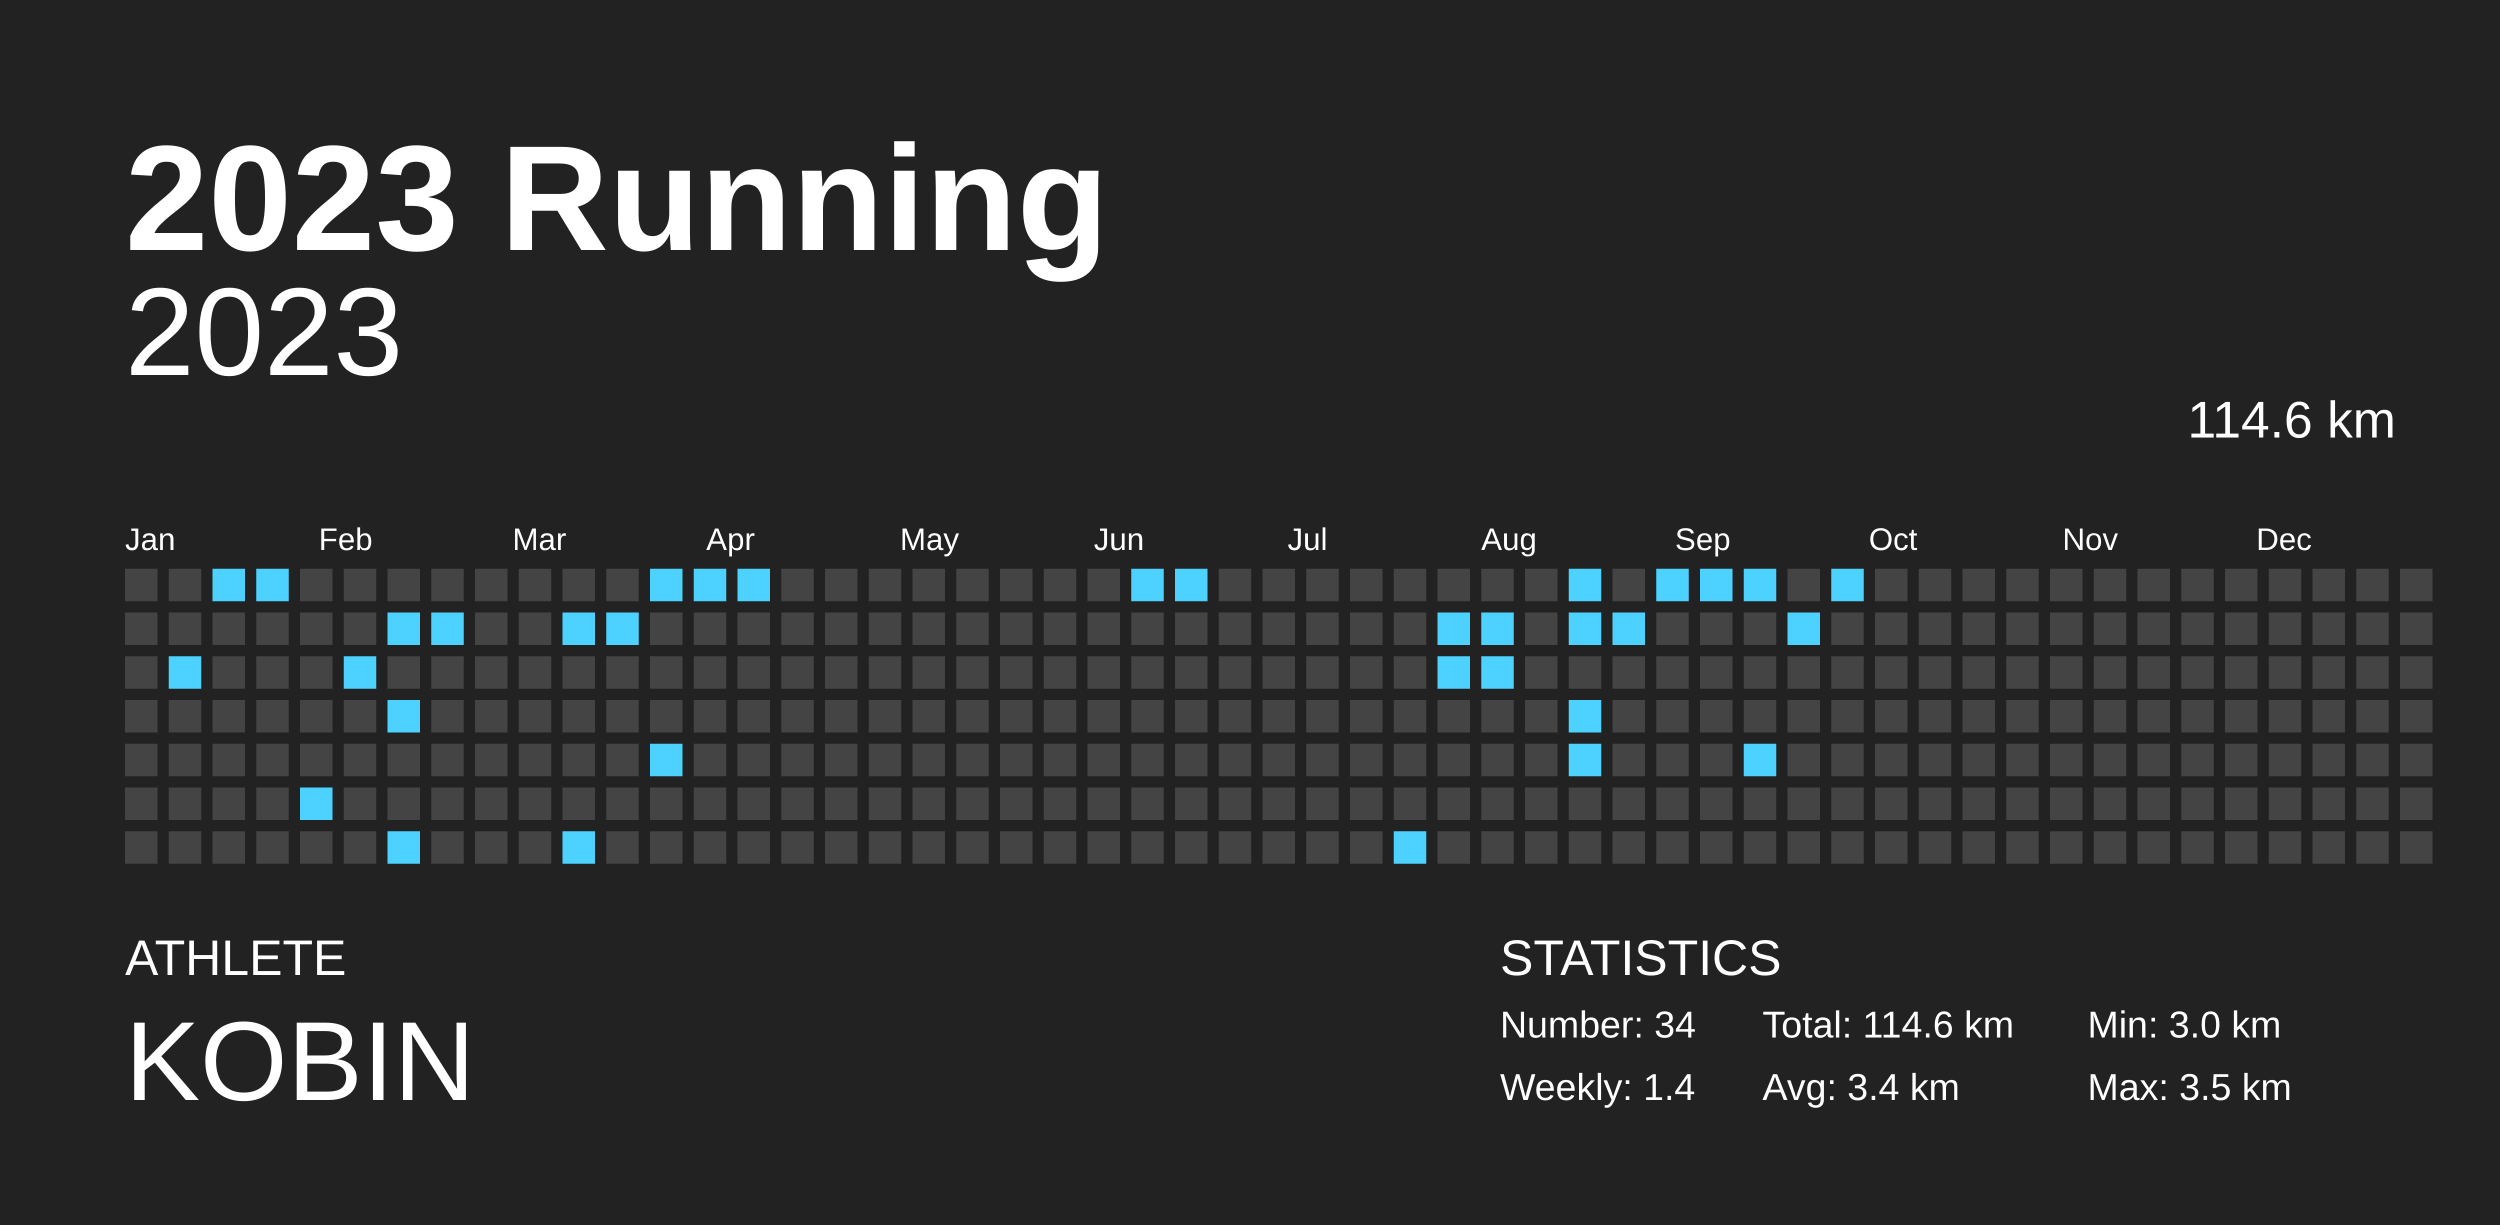
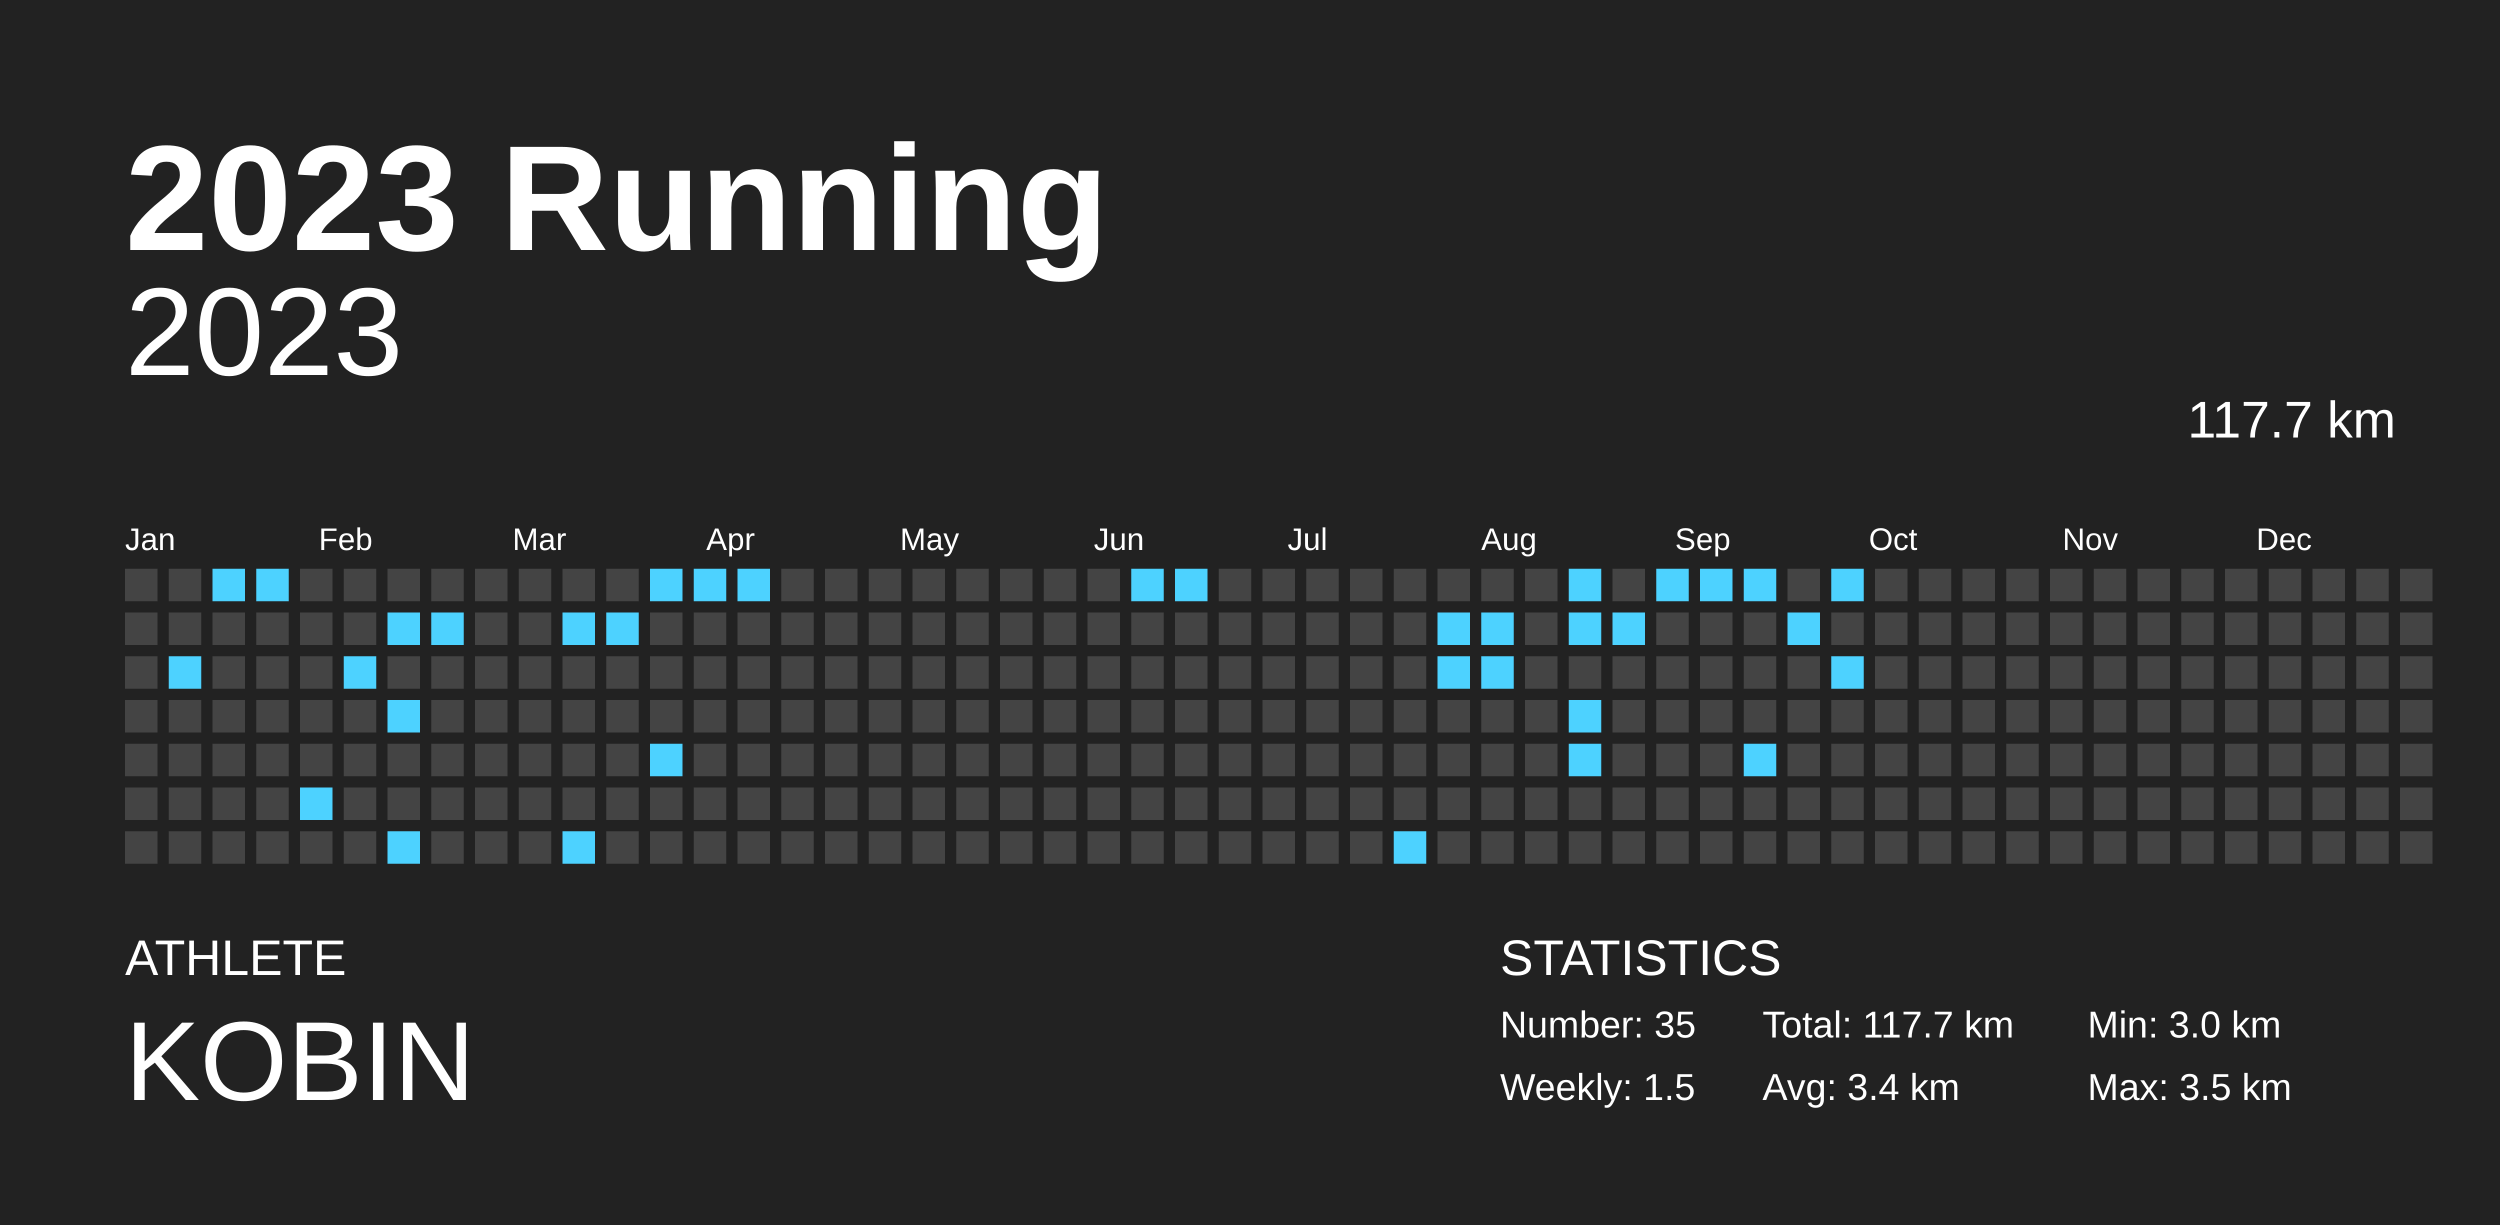
<svg xmlns="http://www.w3.org/2000/svg" baseProfile="full" height="98mm" version="1.1" viewBox="0,0,200,98" width="200mm">
  <defs />
  <rect fill="#222222" height="98" width="200" x="0" y="0" />
  <text fill="#FFFFFF" style="font-size:12px; font-family:Arial; font-weight:bold;" x="10" y="20">2023 Running</text>
  <text fill="#FFFFFF" style="font-size:4px; font-family:Arial" x="10" y="78">ATHLETE</text>
  <text fill="#FFFFFF" style="font-size:9px; font-family:Arial" x="10" y="88">KOBIN</text>
  <text fill="#FFFFFF" style="font-size:4px; font-family:Arial" x="120" y="78">STATISTICS</text>
-   <text fill="#FFFFFF" style="font-size:3px; font-family:Arial" x="120" y="83">Number: 34</text>
-   <text fill="#FFFFFF" style="font-size:3px; font-family:Arial" x="120" y="88">Weekly: 1.4</text>
-   <text fill="#FFFFFF" style="font-size:3px; font-family:Arial" x="141" y="83">Total: 114.6 km</text>
+   <text fill="#FFFFFF" style="font-size:3px; font-family:Arial" x="120" y="83">Number: 35</text>
+   <text fill="#FFFFFF" style="font-size:3px; font-family:Arial" x="120" y="88">Weekly: 1.5</text>
+   <text fill="#FFFFFF" style="font-size:3px; font-family:Arial" x="141" y="83">Total: 117.7 km</text>
  <text fill="#FFFFFF" style="font-size:3px; font-family:Arial" x="141" y="88">Avg: 3.4 km</text>
  <text fill="#FFFFFF" style="font-size:3px; font-family:Arial" x="167" y="83">Min: 3.0 km</text>
  <text fill="#FFFFFF" style="font-size:3px; font-family:Arial" x="167" y="88">Max: 3.5 km</text>
  <text alignment-baseline="hanging" fill="#FFFFFF" style="font-size:10.0px; font-family:Arial;" x="10" y="30">2023</text>
-   <text alignment-baseline="hanging" fill="#FFFFFF" style="font-size:4.125px; font-family:Arial;" x="175" y="35">114.6 km</text>
+   <text alignment-baseline="hanging" fill="#FFFFFF" style="font-size:4.125px; font-family:Arial;" x="175" y="35">117.7 km</text>
  <text fill="#FFFFFF" style="font-size:2.5px; font-family:Arial" x="10.0" y="44">Jan</text>
  <text fill="#FFFFFF" style="font-size:2.5px; font-family:Arial" x="25.5" y="44">Feb</text>
  <text fill="#FFFFFF" style="font-size:2.5px; font-family:Arial" x="41.0" y="44">Mar</text>
  <text fill="#FFFFFF" style="font-size:2.5px; font-family:Arial" x="56.5" y="44">Apr</text>
  <text fill="#FFFFFF" style="font-size:2.5px; font-family:Arial" x="72.0" y="44">May</text>
  <text fill="#FFFFFF" style="font-size:2.5px; font-family:Arial" x="87.5" y="44">Jun</text>
  <text fill="#FFFFFF" style="font-size:2.5px; font-family:Arial" x="103.0" y="44">Jul</text>
  <text fill="#FFFFFF" style="font-size:2.5px; font-family:Arial" x="118.5" y="44">Aug</text>
  <text fill="#FFFFFF" style="font-size:2.5px; font-family:Arial" x="134.0" y="44">Sep</text>
  <text fill="#FFFFFF" style="font-size:2.5px; font-family:Arial" x="149.5" y="44">Oct</text>
  <text fill="#FFFFFF" style="font-size:2.5px; font-family:Arial" x="165.0" y="44">Nov</text>
  <text fill="#FFFFFF" style="font-size:2.5px; font-family:Arial" x="180.5" y="44">Dec</text>
  <rect fill="#444444" height="2.6" width="2.6" x="10.0" y="45.5" />
  <rect fill="#444444" height="2.6" width="2.6" x="10.0" y="49.0" />
  <rect fill="#444444" height="2.6" width="2.6" x="10.0" y="52.5" />
  <rect fill="#444444" height="2.6" width="2.6" x="10.0" y="56.0" />
  <rect fill="#444444" height="2.6" width="2.6" x="10.0" y="59.5" />
  <rect fill="#444444" height="2.6" width="2.6" x="10.0" y="63.0" />
  <rect fill="#444444" height="2.6" width="2.6" x="10.0" y="66.5" />
  <rect fill="#444444" height="2.6" width="2.6" x="13.5" y="45.5" />
  <rect fill="#444444" height="2.6" width="2.6" x="13.5" y="49.0" />
  <rect fill="#4dd2ff" height="2.6" width="2.6" x="13.5" y="52.5" />
  <rect fill="#444444" height="2.6" width="2.6" x="13.5" y="56.0" />
  <rect fill="#444444" height="2.6" width="2.6" x="13.5" y="59.5" />
  <rect fill="#444444" height="2.6" width="2.6" x="13.5" y="63.0" />
  <rect fill="#444444" height="2.6" width="2.6" x="13.5" y="66.5" />
  <rect fill="#4dd2ff" height="2.6" width="2.6" x="17.0" y="45.5" />
  <rect fill="#444444" height="2.6" width="2.6" x="17.0" y="49.0" />
  <rect fill="#444444" height="2.6" width="2.6" x="17.0" y="52.5" />
  <rect fill="#444444" height="2.6" width="2.6" x="17.0" y="56.0" />
  <rect fill="#444444" height="2.6" width="2.6" x="17.0" y="59.5" />
  <rect fill="#444444" height="2.6" width="2.6" x="17.0" y="63.0" />
  <rect fill="#444444" height="2.6" width="2.6" x="17.0" y="66.5" />
  <rect fill="#4dd2ff" height="2.6" width="2.6" x="20.5" y="45.5" />
  <rect fill="#444444" height="2.6" width="2.6" x="20.5" y="49.0" />
  <rect fill="#444444" height="2.6" width="2.6" x="20.5" y="52.5" />
  <rect fill="#444444" height="2.6" width="2.6" x="20.5" y="56.0" />
  <rect fill="#444444" height="2.6" width="2.6" x="20.5" y="59.5" />
  <rect fill="#444444" height="2.6" width="2.6" x="20.5" y="63.0" />
  <rect fill="#444444" height="2.6" width="2.6" x="20.5" y="66.5" />
  <rect fill="#444444" height="2.6" width="2.6" x="24.0" y="45.5" />
  <rect fill="#444444" height="2.6" width="2.6" x="24.0" y="49.0" />
  <rect fill="#444444" height="2.6" width="2.6" x="24.0" y="52.5" />
  <rect fill="#444444" height="2.6" width="2.6" x="24.0" y="56.0" />
  <rect fill="#444444" height="2.6" width="2.6" x="24.0" y="59.5" />
  <rect fill="#4dd2ff" height="2.6" width="2.6" x="24.0" y="63.0" />
  <rect fill="#444444" height="2.6" width="2.6" x="24.0" y="66.5" />
  <rect fill="#444444" height="2.6" width="2.6" x="27.5" y="45.5" />
  <rect fill="#444444" height="2.6" width="2.6" x="27.5" y="49.0" />
  <rect fill="#4dd2ff" height="2.6" width="2.6" x="27.5" y="52.5" />
  <rect fill="#444444" height="2.6" width="2.6" x="27.5" y="56.0" />
  <rect fill="#444444" height="2.6" width="2.6" x="27.5" y="59.5" />
  <rect fill="#444444" height="2.6" width="2.6" x="27.5" y="63.0" />
  <rect fill="#444444" height="2.6" width="2.6" x="27.5" y="66.5" />
  <rect fill="#444444" height="2.6" width="2.6" x="31.0" y="45.5" />
  <rect fill="#4dd2ff" height="2.6" width="2.6" x="31.0" y="49.0" />
  <rect fill="#444444" height="2.6" width="2.6" x="31.0" y="52.5" />
  <rect fill="#4dd2ff" height="2.6" width="2.6" x="31.0" y="56.0" />
  <rect fill="#444444" height="2.6" width="2.6" x="31.0" y="59.5" />
  <rect fill="#444444" height="2.6" width="2.6" x="31.0" y="63.0" />
  <rect fill="#4dd2ff" height="2.6" width="2.6" x="31.0" y="66.5" />
  <rect fill="#444444" height="2.6" width="2.6" x="34.5" y="45.5" />
  <rect fill="#4dd2ff" height="2.6" width="2.6" x="34.5" y="49.0" />
  <rect fill="#444444" height="2.6" width="2.6" x="34.5" y="52.5" />
  <rect fill="#444444" height="2.6" width="2.6" x="34.5" y="56.0" />
  <rect fill="#444444" height="2.6" width="2.6" x="34.5" y="59.5" />
  <rect fill="#444444" height="2.6" width="2.6" x="34.5" y="63.0" />
  <rect fill="#444444" height="2.6" width="2.6" x="34.5" y="66.5" />
  <rect fill="#444444" height="2.6" width="2.6" x="38.0" y="45.5" />
  <rect fill="#444444" height="2.6" width="2.6" x="38.0" y="49.0" />
  <rect fill="#444444" height="2.6" width="2.6" x="38.0" y="52.5" />
  <rect fill="#444444" height="2.6" width="2.6" x="38.0" y="56.0" />
  <rect fill="#444444" height="2.6" width="2.6" x="38.0" y="59.5" />
  <rect fill="#444444" height="2.6" width="2.6" x="38.0" y="63.0" />
  <rect fill="#444444" height="2.6" width="2.6" x="38.0" y="66.5" />
  <rect fill="#444444" height="2.6" width="2.6" x="41.5" y="45.5" />
  <rect fill="#444444" height="2.6" width="2.6" x="41.5" y="49.0" />
  <rect fill="#444444" height="2.6" width="2.6" x="41.5" y="52.5" />
  <rect fill="#444444" height="2.6" width="2.6" x="41.5" y="56.0" />
  <rect fill="#444444" height="2.6" width="2.6" x="41.5" y="59.5" />
  <rect fill="#444444" height="2.6" width="2.6" x="41.5" y="63.0" />
  <rect fill="#444444" height="2.6" width="2.6" x="41.5" y="66.5" />
  <rect fill="#444444" height="2.6" width="2.6" x="45.0" y="45.5" />
  <rect fill="#4dd2ff" height="2.6" width="2.6" x="45.0" y="49.0" />
  <rect fill="#444444" height="2.6" width="2.6" x="45.0" y="52.5" />
  <rect fill="#444444" height="2.6" width="2.6" x="45.0" y="56.0" />
  <rect fill="#444444" height="2.6" width="2.6" x="45.0" y="59.5" />
  <rect fill="#444444" height="2.6" width="2.6" x="45.0" y="63.0" />
  <rect fill="#4dd2ff" height="2.6" width="2.6" x="45.0" y="66.5" />
  <rect fill="#444444" height="2.6" width="2.6" x="48.5" y="45.5" />
  <rect fill="#4dd2ff" height="2.6" width="2.6" x="48.5" y="49.0" />
  <rect fill="#444444" height="2.6" width="2.6" x="48.5" y="52.5" />
  <rect fill="#444444" height="2.6" width="2.6" x="48.5" y="56.0" />
  <rect fill="#444444" height="2.6" width="2.6" x="48.5" y="59.5" />
  <rect fill="#444444" height="2.6" width="2.6" x="48.5" y="63.0" />
  <rect fill="#444444" height="2.6" width="2.6" x="48.5" y="66.5" />
  <rect fill="#4dd2ff" height="2.6" width="2.6" x="52.0" y="45.5" />
  <rect fill="#444444" height="2.6" width="2.6" x="52.0" y="49.0" />
  <rect fill="#444444" height="2.6" width="2.6" x="52.0" y="52.5" />
  <rect fill="#444444" height="2.6" width="2.6" x="52.0" y="56.0" />
  <rect fill="#4dd2ff" height="2.6" width="2.6" x="52.0" y="59.5" />
  <rect fill="#444444" height="2.6" width="2.6" x="52.0" y="63.0" />
  <rect fill="#444444" height="2.6" width="2.6" x="52.0" y="66.5" />
  <rect fill="#4dd2ff" height="2.6" width="2.6" x="55.5" y="45.5" />
  <rect fill="#444444" height="2.6" width="2.6" x="55.5" y="49.0" />
  <rect fill="#444444" height="2.6" width="2.6" x="55.5" y="52.5" />
  <rect fill="#444444" height="2.6" width="2.6" x="55.5" y="56.0" />
  <rect fill="#444444" height="2.6" width="2.6" x="55.5" y="59.5" />
  <rect fill="#444444" height="2.6" width="2.6" x="55.5" y="63.0" />
  <rect fill="#444444" height="2.6" width="2.6" x="55.5" y="66.5" />
  <rect fill="#4dd2ff" height="2.6" width="2.6" x="59.0" y="45.5" />
  <rect fill="#444444" height="2.6" width="2.6" x="59.0" y="49.0" />
  <rect fill="#444444" height="2.6" width="2.6" x="59.0" y="52.5" />
  <rect fill="#444444" height="2.6" width="2.6" x="59.0" y="56.0" />
  <rect fill="#444444" height="2.6" width="2.6" x="59.0" y="59.5" />
  <rect fill="#444444" height="2.6" width="2.6" x="59.0" y="63.0" />
  <rect fill="#444444" height="2.6" width="2.6" x="59.0" y="66.5" />
  <rect fill="#444444" height="2.6" width="2.6" x="62.5" y="45.5" />
  <rect fill="#444444" height="2.6" width="2.6" x="62.5" y="49.0" />
  <rect fill="#444444" height="2.6" width="2.6" x="62.5" y="52.5" />
  <rect fill="#444444" height="2.6" width="2.6" x="62.5" y="56.0" />
  <rect fill="#444444" height="2.6" width="2.6" x="62.5" y="59.5" />
  <rect fill="#444444" height="2.6" width="2.6" x="62.5" y="63.0" />
  <rect fill="#444444" height="2.6" width="2.6" x="62.5" y="66.5" />
  <rect fill="#444444" height="2.6" width="2.6" x="66.0" y="45.5" />
  <rect fill="#444444" height="2.6" width="2.6" x="66.0" y="49.0" />
  <rect fill="#444444" height="2.6" width="2.6" x="66.0" y="52.5" />
  <rect fill="#444444" height="2.6" width="2.6" x="66.0" y="56.0" />
  <rect fill="#444444" height="2.6" width="2.6" x="66.0" y="59.5" />
  <rect fill="#444444" height="2.6" width="2.6" x="66.0" y="63.0" />
  <rect fill="#444444" height="2.6" width="2.6" x="66.0" y="66.5" />
  <rect fill="#444444" height="2.6" width="2.6" x="69.5" y="45.5" />
  <rect fill="#444444" height="2.6" width="2.6" x="69.5" y="49.0" />
  <rect fill="#444444" height="2.6" width="2.6" x="69.5" y="52.5" />
  <rect fill="#444444" height="2.6" width="2.6" x="69.5" y="56.0" />
  <rect fill="#444444" height="2.6" width="2.6" x="69.5" y="59.5" />
  <rect fill="#444444" height="2.6" width="2.6" x="69.5" y="63.0" />
  <rect fill="#444444" height="2.6" width="2.6" x="69.5" y="66.5" />
  <rect fill="#444444" height="2.6" width="2.6" x="73.0" y="45.5" />
  <rect fill="#444444" height="2.6" width="2.6" x="73.0" y="49.0" />
  <rect fill="#444444" height="2.6" width="2.6" x="73.0" y="52.5" />
  <rect fill="#444444" height="2.6" width="2.6" x="73.0" y="56.0" />
  <rect fill="#444444" height="2.6" width="2.6" x="73.0" y="59.5" />
  <rect fill="#444444" height="2.6" width="2.6" x="73.0" y="63.0" />
  <rect fill="#444444" height="2.6" width="2.6" x="73.0" y="66.5" />
  <rect fill="#444444" height="2.6" width="2.6" x="76.5" y="45.5" />
  <rect fill="#444444" height="2.6" width="2.6" x="76.5" y="49.0" />
  <rect fill="#444444" height="2.6" width="2.6" x="76.5" y="52.5" />
  <rect fill="#444444" height="2.6" width="2.6" x="76.5" y="56.0" />
  <rect fill="#444444" height="2.6" width="2.6" x="76.5" y="59.5" />
  <rect fill="#444444" height="2.6" width="2.6" x="76.5" y="63.0" />
  <rect fill="#444444" height="2.6" width="2.6" x="76.5" y="66.5" />
  <rect fill="#444444" height="2.6" width="2.6" x="80.0" y="45.5" />
  <rect fill="#444444" height="2.6" width="2.6" x="80.0" y="49.0" />
  <rect fill="#444444" height="2.6" width="2.6" x="80.0" y="52.5" />
  <rect fill="#444444" height="2.6" width="2.6" x="80.0" y="56.0" />
  <rect fill="#444444" height="2.6" width="2.6" x="80.0" y="59.5" />
  <rect fill="#444444" height="2.6" width="2.6" x="80.0" y="63.0" />
  <rect fill="#444444" height="2.6" width="2.6" x="80.0" y="66.5" />
  <rect fill="#444444" height="2.6" width="2.6" x="83.5" y="45.5" />
  <rect fill="#444444" height="2.6" width="2.6" x="83.5" y="49.0" />
  <rect fill="#444444" height="2.6" width="2.6" x="83.5" y="52.5" />
  <rect fill="#444444" height="2.6" width="2.6" x="83.5" y="56.0" />
  <rect fill="#444444" height="2.6" width="2.6" x="83.5" y="59.5" />
  <rect fill="#444444" height="2.6" width="2.6" x="83.5" y="63.0" />
  <rect fill="#444444" height="2.6" width="2.6" x="83.5" y="66.5" />
  <rect fill="#444444" height="2.6" width="2.6" x="87.0" y="45.5" />
  <rect fill="#444444" height="2.6" width="2.6" x="87.0" y="49.0" />
  <rect fill="#444444" height="2.6" width="2.6" x="87.0" y="52.5" />
  <rect fill="#444444" height="2.6" width="2.6" x="87.0" y="56.0" />
  <rect fill="#444444" height="2.6" width="2.6" x="87.0" y="59.5" />
  <rect fill="#444444" height="2.6" width="2.6" x="87.0" y="63.0" />
  <rect fill="#444444" height="2.6" width="2.6" x="87.0" y="66.5" />
  <rect fill="#4dd2ff" height="2.6" width="2.6" x="90.5" y="45.5" />
  <rect fill="#444444" height="2.6" width="2.6" x="90.5" y="49.0" />
  <rect fill="#444444" height="2.6" width="2.6" x="90.5" y="52.5" />
  <rect fill="#444444" height="2.6" width="2.6" x="90.5" y="56.0" />
  <rect fill="#444444" height="2.6" width="2.6" x="90.5" y="59.5" />
  <rect fill="#444444" height="2.6" width="2.6" x="90.5" y="63.0" />
  <rect fill="#444444" height="2.6" width="2.6" x="90.5" y="66.5" />
  <rect fill="#4dd2ff" height="2.6" width="2.6" x="94.0" y="45.5" />
  <rect fill="#444444" height="2.6" width="2.6" x="94.0" y="49.0" />
  <rect fill="#444444" height="2.6" width="2.6" x="94.0" y="52.5" />
  <rect fill="#444444" height="2.6" width="2.6" x="94.0" y="56.0" />
  <rect fill="#444444" height="2.6" width="2.6" x="94.0" y="59.5" />
  <rect fill="#444444" height="2.6" width="2.6" x="94.0" y="63.0" />
  <rect fill="#444444" height="2.6" width="2.6" x="94.0" y="66.5" />
  <rect fill="#444444" height="2.6" width="2.6" x="97.5" y="45.5" />
  <rect fill="#444444" height="2.6" width="2.6" x="97.5" y="49.0" />
  <rect fill="#444444" height="2.6" width="2.6" x="97.5" y="52.5" />
  <rect fill="#444444" height="2.6" width="2.6" x="97.5" y="56.0" />
  <rect fill="#444444" height="2.6" width="2.6" x="97.5" y="59.5" />
  <rect fill="#444444" height="2.6" width="2.6" x="97.5" y="63.0" />
  <rect fill="#444444" height="2.6" width="2.6" x="97.5" y="66.5" />
  <rect fill="#444444" height="2.6" width="2.6" x="101.0" y="45.5" />
  <rect fill="#444444" height="2.6" width="2.6" x="101.0" y="49.0" />
  <rect fill="#444444" height="2.6" width="2.6" x="101.0" y="52.5" />
  <rect fill="#444444" height="2.6" width="2.6" x="101.0" y="56.0" />
  <rect fill="#444444" height="2.6" width="2.6" x="101.0" y="59.5" />
  <rect fill="#444444" height="2.6" width="2.6" x="101.0" y="63.0" />
  <rect fill="#444444" height="2.6" width="2.6" x="101.0" y="66.5" />
  <rect fill="#444444" height="2.6" width="2.6" x="104.5" y="45.5" />
  <rect fill="#444444" height="2.6" width="2.6" x="104.5" y="49.0" />
  <rect fill="#444444" height="2.6" width="2.6" x="104.5" y="52.5" />
  <rect fill="#444444" height="2.6" width="2.6" x="104.5" y="56.0" />
  <rect fill="#444444" height="2.6" width="2.6" x="104.5" y="59.5" />
  <rect fill="#444444" height="2.6" width="2.6" x="104.5" y="63.0" />
  <rect fill="#444444" height="2.6" width="2.6" x="104.5" y="66.5" />
  <rect fill="#444444" height="2.6" width="2.6" x="108.0" y="45.5" />
  <rect fill="#444444" height="2.6" width="2.6" x="108.0" y="49.0" />
  <rect fill="#444444" height="2.6" width="2.6" x="108.0" y="52.5" />
  <rect fill="#444444" height="2.6" width="2.6" x="108.0" y="56.0" />
  <rect fill="#444444" height="2.6" width="2.6" x="108.0" y="59.5" />
  <rect fill="#444444" height="2.6" width="2.6" x="108.0" y="63.0" />
  <rect fill="#444444" height="2.6" width="2.6" x="108.0" y="66.5" />
  <rect fill="#444444" height="2.6" width="2.6" x="111.5" y="45.5" />
  <rect fill="#444444" height="2.6" width="2.6" x="111.5" y="49.0" />
  <rect fill="#444444" height="2.6" width="2.6" x="111.5" y="52.5" />
  <rect fill="#444444" height="2.6" width="2.6" x="111.5" y="56.0" />
  <rect fill="#444444" height="2.6" width="2.6" x="111.5" y="59.5" />
  <rect fill="#444444" height="2.6" width="2.6" x="111.5" y="63.0" />
  <rect fill="#4dd2ff" height="2.6" width="2.6" x="111.5" y="66.5" />
  <rect fill="#444444" height="2.6" width="2.6" x="115.0" y="45.5" />
  <rect fill="#4dd2ff" height="2.6" width="2.6" x="115.0" y="49.0" />
  <rect fill="#4dd2ff" height="2.6" width="2.6" x="115.0" y="52.5" />
  <rect fill="#444444" height="2.6" width="2.6" x="115.0" y="56.0" />
  <rect fill="#444444" height="2.6" width="2.6" x="115.0" y="59.5" />
  <rect fill="#444444" height="2.6" width="2.6" x="115.0" y="63.0" />
  <rect fill="#444444" height="2.6" width="2.6" x="115.0" y="66.5" />
  <rect fill="#444444" height="2.6" width="2.6" x="118.5" y="45.5" />
  <rect fill="#4dd2ff" height="2.6" width="2.6" x="118.5" y="49.0" />
  <rect fill="#4dd2ff" height="2.6" width="2.6" x="118.5" y="52.5" />
  <rect fill="#444444" height="2.6" width="2.6" x="118.5" y="56.0" />
  <rect fill="#444444" height="2.6" width="2.6" x="118.5" y="59.5" />
  <rect fill="#444444" height="2.6" width="2.6" x="118.5" y="63.0" />
  <rect fill="#444444" height="2.6" width="2.6" x="118.5" y="66.5" />
  <rect fill="#444444" height="2.6" width="2.6" x="122.0" y="45.5" />
  <rect fill="#444444" height="2.6" width="2.6" x="122.0" y="49.0" />
  <rect fill="#444444" height="2.6" width="2.6" x="122.0" y="52.5" />
  <rect fill="#444444" height="2.6" width="2.6" x="122.0" y="56.0" />
  <rect fill="#444444" height="2.6" width="2.6" x="122.0" y="59.5" />
  <rect fill="#444444" height="2.6" width="2.6" x="122.0" y="63.0" />
  <rect fill="#444444" height="2.6" width="2.6" x="122.0" y="66.5" />
  <rect fill="#4dd2ff" height="2.6" width="2.6" x="125.5" y="45.5" />
  <rect fill="#4dd2ff" height="2.6" width="2.6" x="125.5" y="49.0" />
  <rect fill="#444444" height="2.6" width="2.6" x="125.5" y="52.5" />
  <rect fill="#4dd2ff" height="2.6" width="2.6" x="125.5" y="56.0" />
  <rect fill="#4dd2ff" height="2.6" width="2.6" x="125.5" y="59.5" />
  <rect fill="#444444" height="2.6" width="2.6" x="125.5" y="63.0" />
  <rect fill="#444444" height="2.6" width="2.6" x="125.5" y="66.5" />
  <rect fill="#444444" height="2.6" width="2.6" x="129.0" y="45.5" />
  <rect fill="#4dd2ff" height="2.6" width="2.6" x="129.0" y="49.0" />
  <rect fill="#444444" height="2.6" width="2.6" x="129.0" y="52.5" />
  <rect fill="#444444" height="2.6" width="2.6" x="129.0" y="56.0" />
  <rect fill="#444444" height="2.6" width="2.6" x="129.0" y="59.5" />
  <rect fill="#444444" height="2.6" width="2.6" x="129.0" y="63.0" />
  <rect fill="#444444" height="2.6" width="2.6" x="129.0" y="66.5" />
  <rect fill="#4dd2ff" height="2.6" width="2.6" x="132.5" y="45.5" />
  <rect fill="#444444" height="2.6" width="2.6" x="132.5" y="49.0" />
  <rect fill="#444444" height="2.6" width="2.6" x="132.5" y="52.5" />
  <rect fill="#444444" height="2.6" width="2.6" x="132.5" y="56.0" />
  <rect fill="#444444" height="2.6" width="2.6" x="132.5" y="59.5" />
  <rect fill="#444444" height="2.6" width="2.6" x="132.5" y="63.0" />
  <rect fill="#444444" height="2.6" width="2.6" x="132.5" y="66.5" />
  <rect fill="#4dd2ff" height="2.6" width="2.6" x="136.0" y="45.5" />
  <rect fill="#444444" height="2.6" width="2.6" x="136.0" y="49.0" />
  <rect fill="#444444" height="2.6" width="2.6" x="136.0" y="52.5" />
  <rect fill="#444444" height="2.6" width="2.6" x="136.0" y="56.0" />
  <rect fill="#444444" height="2.6" width="2.6" x="136.0" y="59.5" />
  <rect fill="#444444" height="2.6" width="2.6" x="136.0" y="63.0" />
  <rect fill="#444444" height="2.6" width="2.6" x="136.0" y="66.5" />
  <rect fill="#4dd2ff" height="2.6" width="2.6" x="139.5" y="45.5" />
  <rect fill="#444444" height="2.6" width="2.6" x="139.5" y="49.0" />
  <rect fill="#444444" height="2.6" width="2.6" x="139.5" y="52.5" />
  <rect fill="#444444" height="2.6" width="2.6" x="139.5" y="56.0" />
  <rect fill="#4dd2ff" height="2.6" width="2.6" x="139.5" y="59.5" />
  <rect fill="#444444" height="2.6" width="2.6" x="139.5" y="63.0" />
  <rect fill="#444444" height="2.6" width="2.6" x="139.5" y="66.5" />
  <rect fill="#444444" height="2.6" width="2.6" x="143.0" y="45.5" />
  <rect fill="#4dd2ff" height="2.6" width="2.6" x="143.0" y="49.0" />
  <rect fill="#444444" height="2.6" width="2.6" x="143.0" y="52.5" />
  <rect fill="#444444" height="2.6" width="2.6" x="143.0" y="56.0" />
  <rect fill="#444444" height="2.6" width="2.6" x="143.0" y="59.5" />
  <rect fill="#444444" height="2.6" width="2.6" x="143.0" y="63.0" />
  <rect fill="#444444" height="2.6" width="2.6" x="143.0" y="66.5" />
  <rect fill="#4dd2ff" height="2.6" width="2.6" x="146.5" y="45.5" />
  <rect fill="#444444" height="2.6" width="2.6" x="146.5" y="49.0" />
-   <rect fill="#444444" height="2.6" width="2.6" x="146.5" y="52.5" />
+   <rect fill="#4dd2ff" height="2.6" width="2.6" x="146.5" y="52.5" />
  <rect fill="#444444" height="2.6" width="2.6" x="146.5" y="56.0" />
  <rect fill="#444444" height="2.6" width="2.6" x="146.5" y="59.5" />
  <rect fill="#444444" height="2.6" width="2.6" x="146.5" y="63.0" />
  <rect fill="#444444" height="2.6" width="2.6" x="146.5" y="66.5" />
  <rect fill="#444444" height="2.6" width="2.6" x="150.0" y="45.5" />
  <rect fill="#444444" height="2.6" width="2.6" x="150.0" y="49.0" />
  <rect fill="#444444" height="2.6" width="2.6" x="150.0" y="52.5" />
  <rect fill="#444444" height="2.6" width="2.6" x="150.0" y="56.0" />
  <rect fill="#444444" height="2.6" width="2.6" x="150.0" y="59.5" />
  <rect fill="#444444" height="2.6" width="2.6" x="150.0" y="63.0" />
  <rect fill="#444444" height="2.6" width="2.6" x="150.0" y="66.5" />
  <rect fill="#444444" height="2.6" width="2.6" x="153.5" y="45.5" />
  <rect fill="#444444" height="2.6" width="2.6" x="153.5" y="49.0" />
  <rect fill="#444444" height="2.6" width="2.6" x="153.5" y="52.5" />
  <rect fill="#444444" height="2.6" width="2.6" x="153.5" y="56.0" />
  <rect fill="#444444" height="2.6" width="2.6" x="153.5" y="59.5" />
  <rect fill="#444444" height="2.6" width="2.6" x="153.5" y="63.0" />
  <rect fill="#444444" height="2.6" width="2.6" x="153.5" y="66.5" />
  <rect fill="#444444" height="2.6" width="2.6" x="157.0" y="45.5" />
  <rect fill="#444444" height="2.6" width="2.6" x="157.0" y="49.0" />
  <rect fill="#444444" height="2.6" width="2.6" x="157.0" y="52.5" />
  <rect fill="#444444" height="2.6" width="2.6" x="157.0" y="56.0" />
  <rect fill="#444444" height="2.6" width="2.6" x="157.0" y="59.5" />
  <rect fill="#444444" height="2.6" width="2.6" x="157.0" y="63.0" />
  <rect fill="#444444" height="2.6" width="2.6" x="157.0" y="66.5" />
  <rect fill="#444444" height="2.6" width="2.6" x="160.5" y="45.5" />
  <rect fill="#444444" height="2.6" width="2.6" x="160.5" y="49.0" />
  <rect fill="#444444" height="2.6" width="2.6" x="160.5" y="52.5" />
  <rect fill="#444444" height="2.6" width="2.6" x="160.5" y="56.0" />
  <rect fill="#444444" height="2.6" width="2.6" x="160.5" y="59.5" />
  <rect fill="#444444" height="2.6" width="2.6" x="160.5" y="63.0" />
  <rect fill="#444444" height="2.6" width="2.6" x="160.5" y="66.5" />
  <rect fill="#444444" height="2.6" width="2.6" x="164.0" y="45.5" />
  <rect fill="#444444" height="2.6" width="2.6" x="164.0" y="49.0" />
  <rect fill="#444444" height="2.6" width="2.6" x="164.0" y="52.5" />
  <rect fill="#444444" height="2.6" width="2.6" x="164.0" y="56.0" />
  <rect fill="#444444" height="2.6" width="2.6" x="164.0" y="59.5" />
  <rect fill="#444444" height="2.6" width="2.6" x="164.0" y="63.0" />
  <rect fill="#444444" height="2.6" width="2.6" x="164.0" y="66.5" />
  <rect fill="#444444" height="2.6" width="2.6" x="167.5" y="45.5" />
  <rect fill="#444444" height="2.6" width="2.6" x="167.5" y="49.0" />
  <rect fill="#444444" height="2.6" width="2.6" x="167.5" y="52.5" />
  <rect fill="#444444" height="2.6" width="2.6" x="167.5" y="56.0" />
  <rect fill="#444444" height="2.6" width="2.6" x="167.5" y="59.5" />
  <rect fill="#444444" height="2.6" width="2.6" x="167.5" y="63.0" />
  <rect fill="#444444" height="2.6" width="2.6" x="167.5" y="66.5" />
  <rect fill="#444444" height="2.6" width="2.6" x="171.0" y="45.5" />
  <rect fill="#444444" height="2.6" width="2.6" x="171.0" y="49.0" />
  <rect fill="#444444" height="2.6" width="2.6" x="171.0" y="52.5" />
  <rect fill="#444444" height="2.6" width="2.6" x="171.0" y="56.0" />
  <rect fill="#444444" height="2.6" width="2.6" x="171.0" y="59.5" />
  <rect fill="#444444" height="2.6" width="2.6" x="171.0" y="63.0" />
  <rect fill="#444444" height="2.6" width="2.6" x="171.0" y="66.5" />
  <rect fill="#444444" height="2.6" width="2.6" x="174.5" y="45.5" />
  <rect fill="#444444" height="2.6" width="2.6" x="174.5" y="49.0" />
  <rect fill="#444444" height="2.6" width="2.6" x="174.5" y="52.5" />
  <rect fill="#444444" height="2.6" width="2.6" x="174.5" y="56.0" />
  <rect fill="#444444" height="2.6" width="2.6" x="174.5" y="59.5" />
  <rect fill="#444444" height="2.6" width="2.6" x="174.5" y="63.0" />
  <rect fill="#444444" height="2.6" width="2.6" x="174.5" y="66.5" />
  <rect fill="#444444" height="2.6" width="2.6" x="178.0" y="45.5" />
  <rect fill="#444444" height="2.6" width="2.6" x="178.0" y="49.0" />
  <rect fill="#444444" height="2.6" width="2.6" x="178.0" y="52.5" />
  <rect fill="#444444" height="2.6" width="2.6" x="178.0" y="56.0" />
  <rect fill="#444444" height="2.6" width="2.6" x="178.0" y="59.5" />
  <rect fill="#444444" height="2.6" width="2.6" x="178.0" y="63.0" />
  <rect fill="#444444" height="2.6" width="2.6" x="178.0" y="66.5" />
  <rect fill="#444444" height="2.6" width="2.6" x="181.5" y="45.5" />
  <rect fill="#444444" height="2.6" width="2.6" x="181.5" y="49.0" />
  <rect fill="#444444" height="2.6" width="2.6" x="181.5" y="52.5" />
  <rect fill="#444444" height="2.6" width="2.6" x="181.5" y="56.0" />
  <rect fill="#444444" height="2.6" width="2.6" x="181.5" y="59.5" />
  <rect fill="#444444" height="2.6" width="2.6" x="181.5" y="63.0" />
  <rect fill="#444444" height="2.6" width="2.6" x="181.5" y="66.5" />
  <rect fill="#444444" height="2.6" width="2.6" x="185.0" y="45.5" />
  <rect fill="#444444" height="2.6" width="2.6" x="185.0" y="49.0" />
  <rect fill="#444444" height="2.6" width="2.6" x="185.0" y="52.5" />
  <rect fill="#444444" height="2.6" width="2.6" x="185.0" y="56.0" />
  <rect fill="#444444" height="2.6" width="2.6" x="185.0" y="59.5" />
  <rect fill="#444444" height="2.6" width="2.6" x="185.0" y="63.0" />
  <rect fill="#444444" height="2.6" width="2.6" x="185.0" y="66.5" />
  <rect fill="#444444" height="2.6" width="2.6" x="188.5" y="45.5" />
  <rect fill="#444444" height="2.6" width="2.6" x="188.5" y="49.0" />
  <rect fill="#444444" height="2.6" width="2.6" x="188.5" y="52.5" />
  <rect fill="#444444" height="2.6" width="2.6" x="188.5" y="56.0" />
  <rect fill="#444444" height="2.6" width="2.6" x="188.5" y="59.5" />
  <rect fill="#444444" height="2.6" width="2.6" x="188.5" y="63.0" />
  <rect fill="#444444" height="2.6" width="2.6" x="188.5" y="66.5" />
  <rect fill="#444444" height="2.6" width="2.6" x="192.0" y="45.5" />
  <rect fill="#444444" height="2.6" width="2.6" x="192.0" y="49.0" />
  <rect fill="#444444" height="2.6" width="2.6" x="192.0" y="52.5" />
  <rect fill="#444444" height="2.6" width="2.6" x="192.0" y="56.0" />
  <rect fill="#444444" height="2.6" width="2.6" x="192.0" y="59.5" />
  <rect fill="#444444" height="2.6" width="2.6" x="192.0" y="63.0" />
  <rect fill="#444444" height="2.6" width="2.6" x="192.0" y="66.5" />
</svg>
